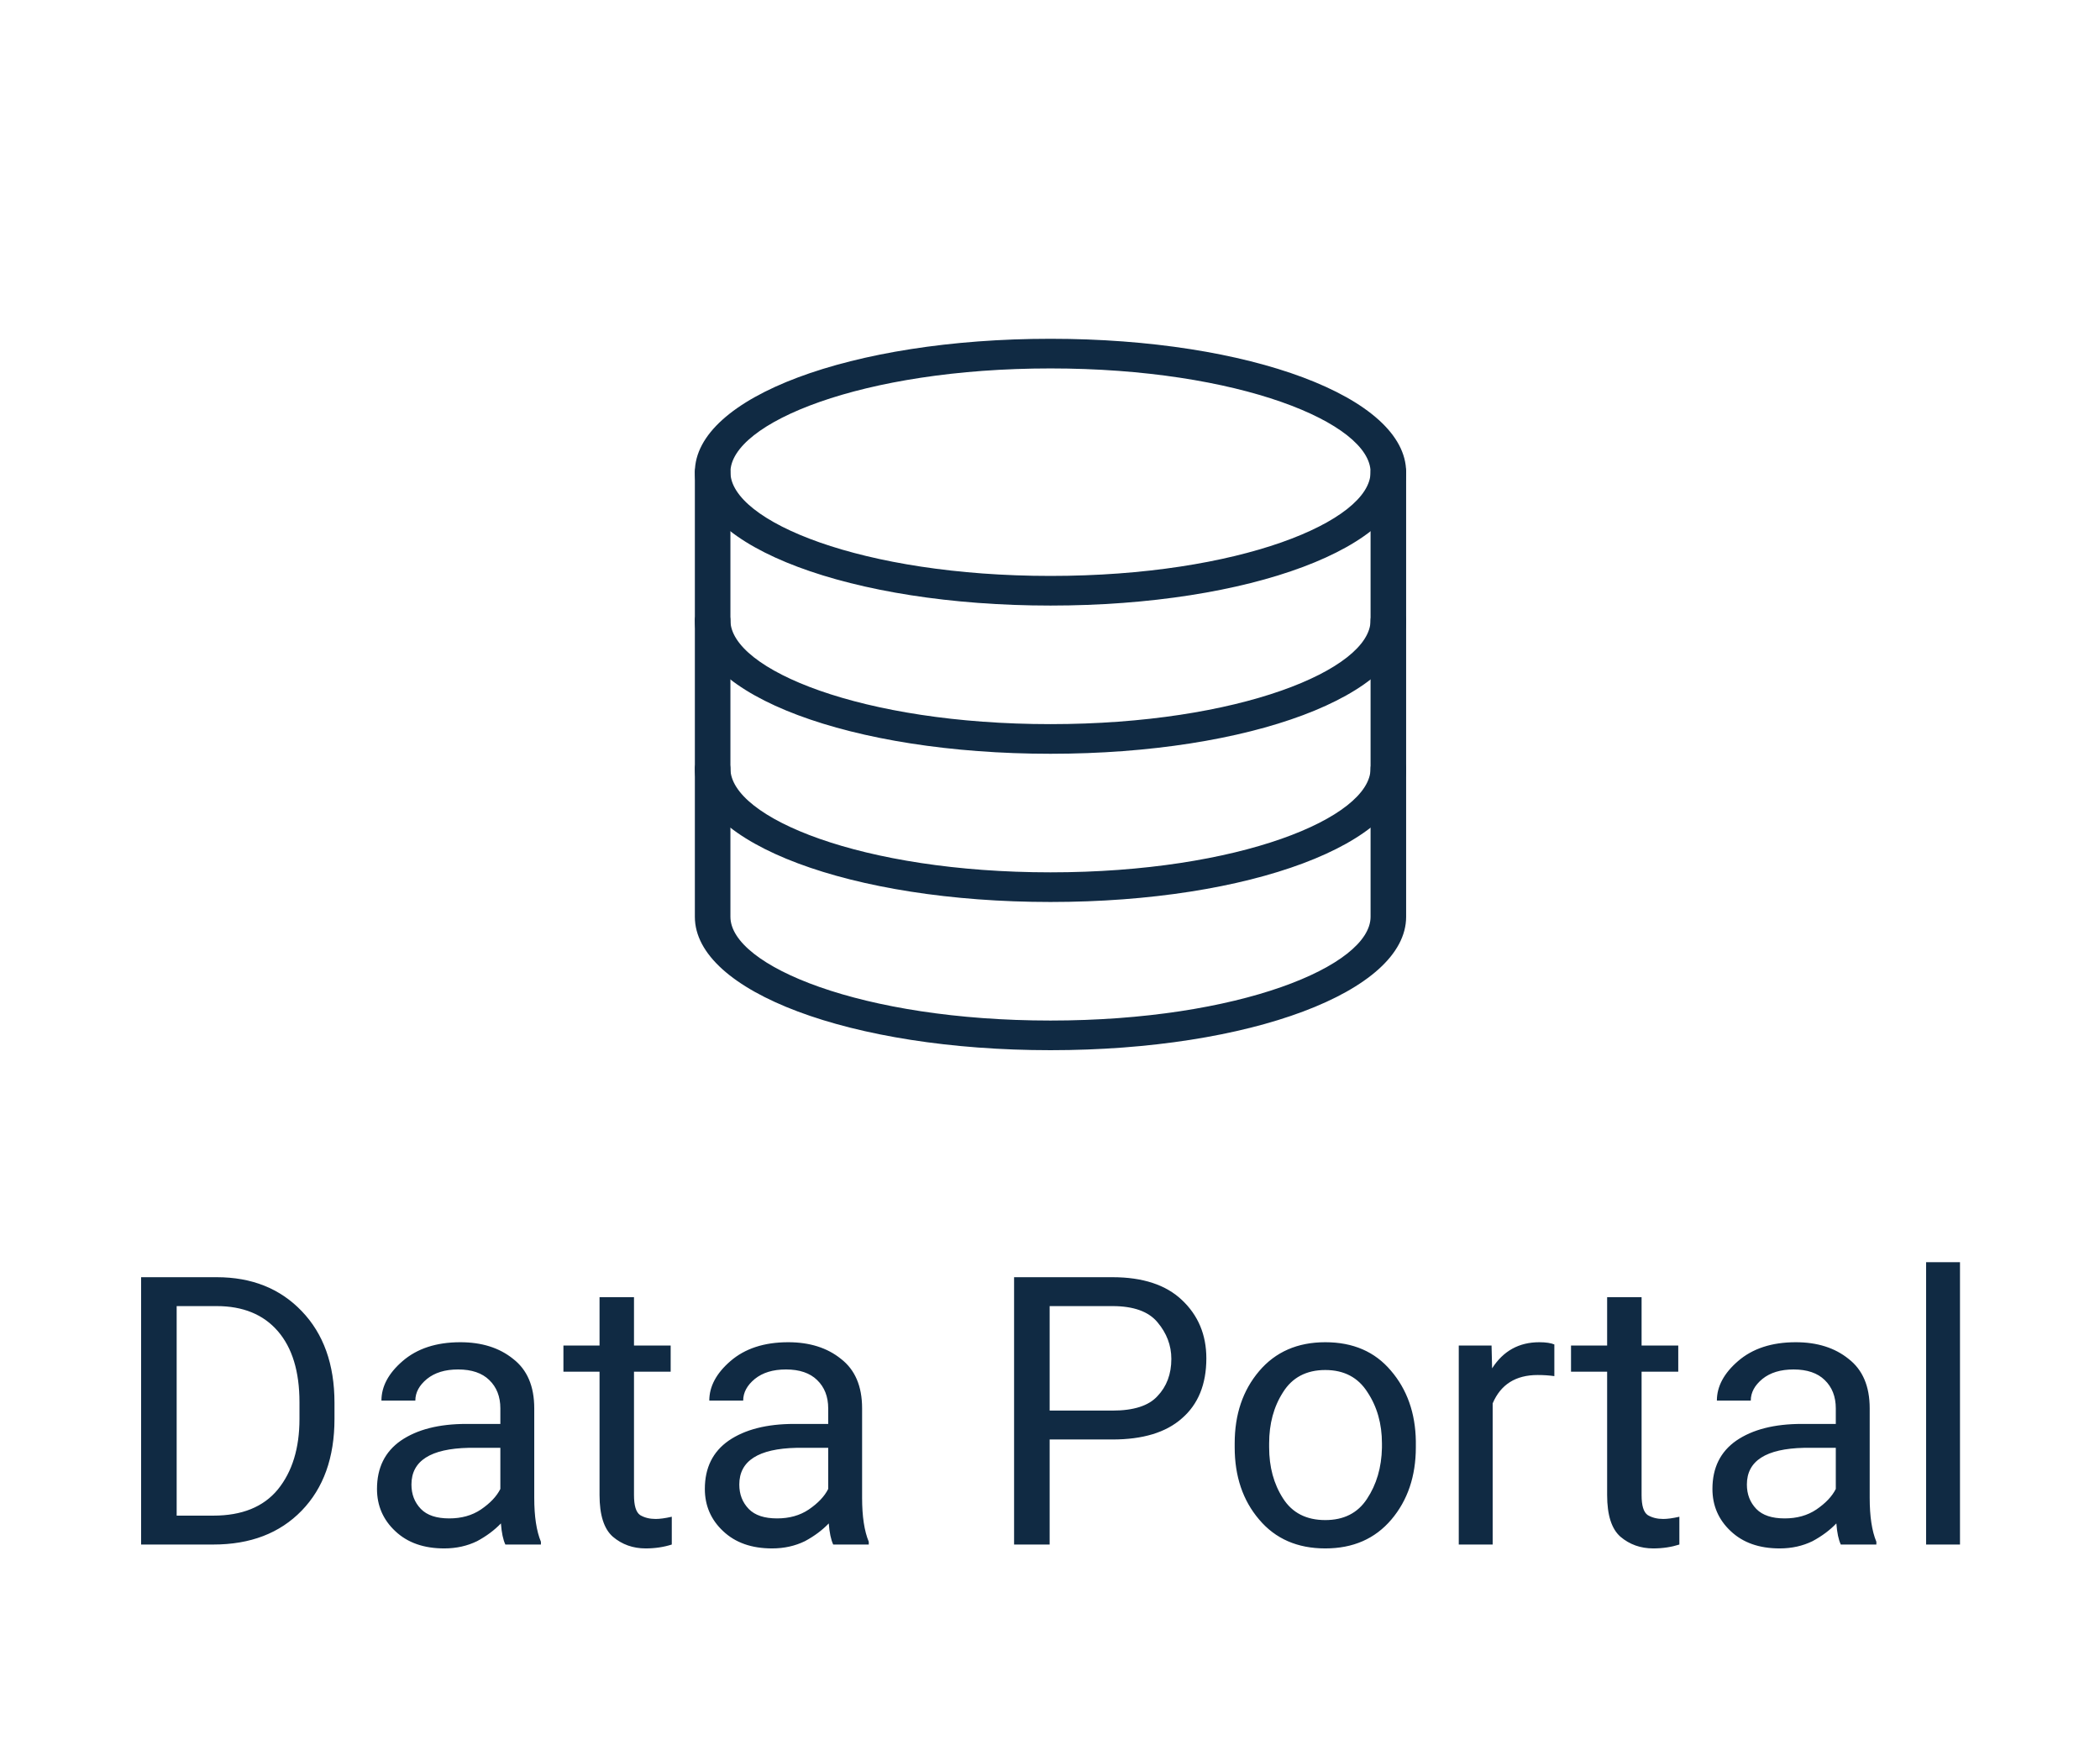
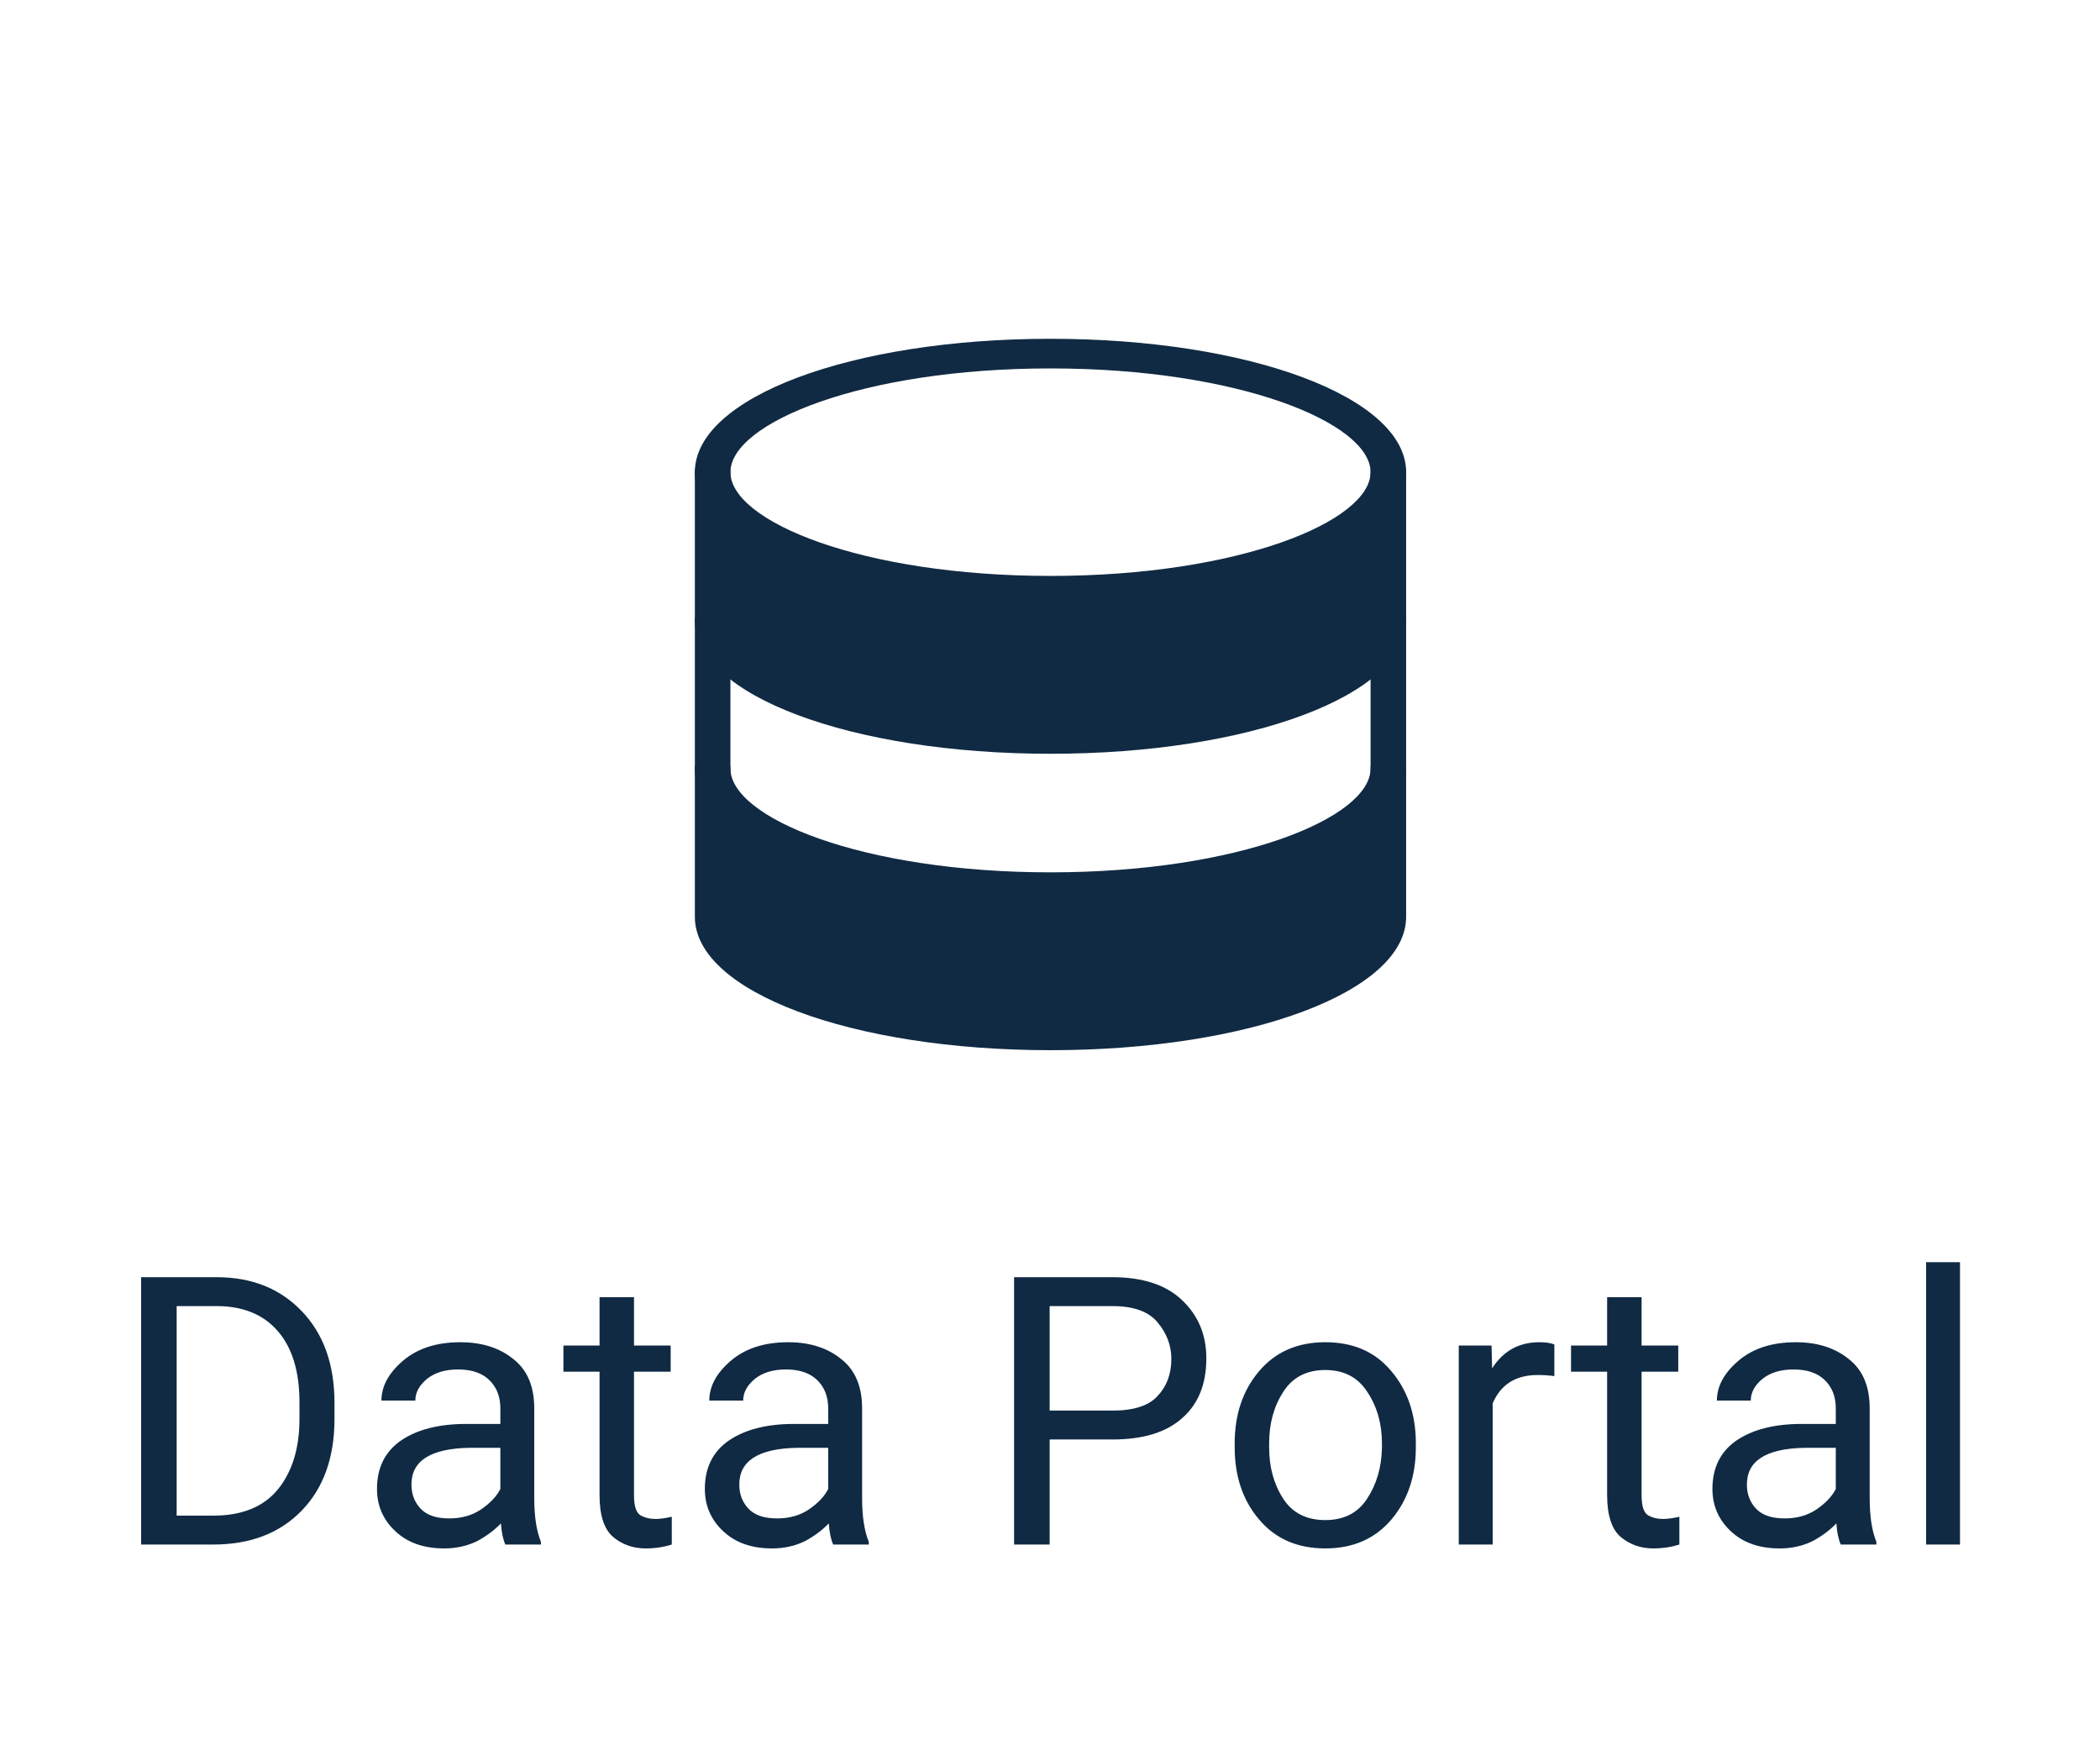
<svg xmlns="http://www.w3.org/2000/svg" width="59.049mm" height="49.049mm" viewBox="0 0 59.049 49.049" version="1.1" id="svg8">
  <defs id="defs2" />
  <g id="layer1" transform="translate(-42.29101,-117.5053)">
    <g id="g2626" transform="translate(253.2704,200.1695)">
      <rect y="-82.664" x="-210.979" height="49.049" width="59.049" id="rect2415-5" style="fill:none;fill-opacity:1;fill-rule:evenodd;stroke:none;stroke-width:0.951;stroke-miterlimit:4;stroke-dasharray:none;stroke-opacity:1" />
      <text id="text839" y="-39.243" x="-207.888" style="font-style:normal;font-variant:normal;font-weight:normal;font-stretch:normal;font-size:10.583px;line-height:1.25;font-family:Roboto;-inkscape-font-specification:Roboto;letter-spacing:0px;word-spacing:0px;fill:#102a43;fill-opacity:1;stroke:none;stroke-width:0.265;" xml:space="preserve">
        <tspan style="stroke-width:0.265;fill:#102a43;fill-opacity:1;" y="-39.243" x="-207.888" id="tspan837">Data Portal</tspan>
      </text>
      <g transform="matrix(0.0472182,0,0,0.0472182,-196.6628,-76.2464)" id="g2165" style="fill:#102a43;fill-opacity:1">
        <g transform="translate(67.92369,-22.64123)" id="g2179" style="fill:#102a43;fill-opacity:1">
          <g id="g2081" transform="matrix(0.9927308,0,0,0.8272763,0.310146,88.43451)" style="fill:#102a43;fill-opacity:1">
            <g id="g2079" style="fill:#102a43;fill-opacity:1">
              <path id="path2077" d="M 256,0 C 136.384,0 42.667,42.176 42.667,96 c 0,53.824 93.717,96 213.333,96 119.616,0 213.333,-42.176 213.333,-96 C 469.333,42.176 375.616,0 256,0 Z m 0,170.667 C 142.848,170.667 64,131.307 64,96 64,60.693 142.848,21.333 256,21.333 c 113.152,0 192,39.36 192,74.667 0,35.307 -78.848,74.667 -192,74.667 z" style="fill:#102a43;fill-opacity:1" />
            </g>
          </g>
          <g id="g2087" transform="matrix(0.9927308,0,0,0.8272763,0.310146,88.43451)" style="fill:#102a43;fill-opacity:1">
            <g id="g2085" style="fill:#102a43;fill-opacity:1">
              <path id="path2083" d="m 458.667,192 c -5.888,0 -10.667,4.779 -10.667,10.667 0,35.307 -78.848,74.667 -192,74.667 -113.152,0 -192,-39.36 -192,-74.667 C 64,196.779 59.221,192 53.333,192 c -5.888,0 -10.667,4.779 -10.667,10.667 0,53.824 93.717,96 213.333,96 119.616,0 213.333,-42.176 213.333,-96 C 469.333,196.779 464.555,192 458.667,192 Z" style="fill:#102a43;fill-opacity:1" />
            </g>
          </g>
          <g id="g2093" transform="matrix(0.9927308,0,0,0.8272763,0.310146,88.43451)" style="fill:#102a43;fill-opacity:1">
            <g id="g2091" style="fill:#102a43;fill-opacity:1">
              <path id="path2089" d="M 458.667,298.667 C 452.779,298.667 448,303.446 448,309.334 448,344.64 369.152,384 256,384 142.848,384 64,344.64 64,309.333 c 0,-5.888 -4.779,-10.667 -10.667,-10.667 -5.888,0 -10.667,4.779 -10.667,10.667 0,53.824 93.717,96 213.333,96 119.616,0 213.333,-42.176 213.333,-96 0.001,-5.888 -4.777,-10.666 -10.665,-10.666 z" style="fill:#102a43;fill-opacity:1" />
            </g>
          </g>
          <g id="g2099" transform="matrix(0.9927308,0,0,0.8272763,0.310146,88.43451)" style="fill:#102a43;fill-opacity:1">
            <g id="g2097" style="fill:#102a43;fill-opacity:1">
              <path id="path2095" d="M 458.667,85.333 C 452.779,85.333 448,90.112 448,96 v 320 c 0,35.307 -78.848,74.667 -192,74.667 C 142.848,490.667 64,451.307 64,416 V 96 C 64,90.112 59.221,85.333 53.333,85.333 47.445,85.333 42.667,90.112 42.667,96 v 320 c 0,53.824 93.717,96 213.333,96 119.616,0 213.333,-42.176 213.333,-96 V 96 c 0,-5.888 -4.778,-10.667 -10.666,-10.667 z" style="fill:#102a43;fill-opacity:1" />
            </g>
          </g>
        </g>
        <g id="g2101" style="fill:#102a43;fill-opacity:1" />
        <g id="g2103" style="fill:#102a43;fill-opacity:1" />
        <g id="g2105" style="fill:#102a43;fill-opacity:1" />
        <g id="g2107" style="fill:#102a43;fill-opacity:1" />
        <g id="g2109" style="fill:#102a43;fill-opacity:1" />
        <g id="g2111" style="fill:#102a43;fill-opacity:1" />
        <g id="g2113" style="fill:#102a43;fill-opacity:1" />
        <g id="g2115" style="fill:#102a43;fill-opacity:1" />
        <g id="g2117" style="fill:#102a43;fill-opacity:1" />
        <g id="g2119" style="fill:#102a43;fill-opacity:1" />
        <g id="g2121" style="fill:#102a43;fill-opacity:1" />
        <g id="g2123" style="fill:#102a43;fill-opacity:1" />
        <g id="g2125" style="fill:#102a43;fill-opacity:1" />
        <g id="g2127" style="fill:#102a43;fill-opacity:1" />
        <g id="g2129" style="fill:#102a43;fill-opacity:1" />
+         <path style="opacity:1;fill:#102a43;fill-opacity:1;fill-rule:evenodd;stroke:#102a43;stroke-width:1.024;stroke-miterlimit:4;stroke-dasharray:none;stroke-opacity:1" d="M 105.226,76.673 C 93.091,75.801 83.011,72.777 79.207,68.866 77.753,67.371 77.734,67.282 77.73,61.648 l -0.004,-4.943 1.507,0.946 c 4.976,3.124 12.752,5.268 23.136,6.38 3.552,0.38 15.558,0.326 19.286,-0.088 9.99,-1.107 17.789,-3.329 22.589,-6.436 l 1.25,-0.809 0.051,4.678 c 0.062,5.638 0.028,5.812 -1.442,7.383 -3.432,3.669 -12.092,6.534 -23.163,7.662 -3.281,0.334 -12.501,0.481 -15.714,0.25 z" id="path851" transform="matrix(5.603419,0,0,5.603419,-303.2012,-135.9185)" />
+         <path style="opacity:1;fill:#102a43;fill-opacity:1;fill-rule:evenodd;stroke:#102a43;stroke-width:1.024;stroke-miterlimit:4;stroke-dasharray:none;stroke-opacity:1" d="m 105.226,108.177 c -9.284,-0.8 -16.003,-2.266 -21.156,-4.614 -1.801,-0.821 -4.14,-2.377 -4.996,-3.325 -1.309,-1.449 -1.34,-1.613 -1.344,-7.183 l -0.004,-4.964 0.58,0.431 c 0.94,0.699 2.97,1.815 4.58,2.519 13.628,5.956 38.376,6.528 54.243,1.254 2.187,-0.727 6.109,-2.565 7.516,-3.523 l 0.938,-0.638 -0.004,4.943 c -0.004,4.45 -0.037,5.017 -0.339,5.682 -1.562,3.441 -8.915,6.769 -18.486,8.366 -5.214,0.87 -7.147,1.017 -14.117,1.071 -3.634,0.028 -6.969,0.02 -7.411,-0.018 z" id="path853" transform="matrix(5.603419,0,0,5.603419,-303.2012,-135.9185)" />
      </g>
    </g>
  </g>
</svg>
